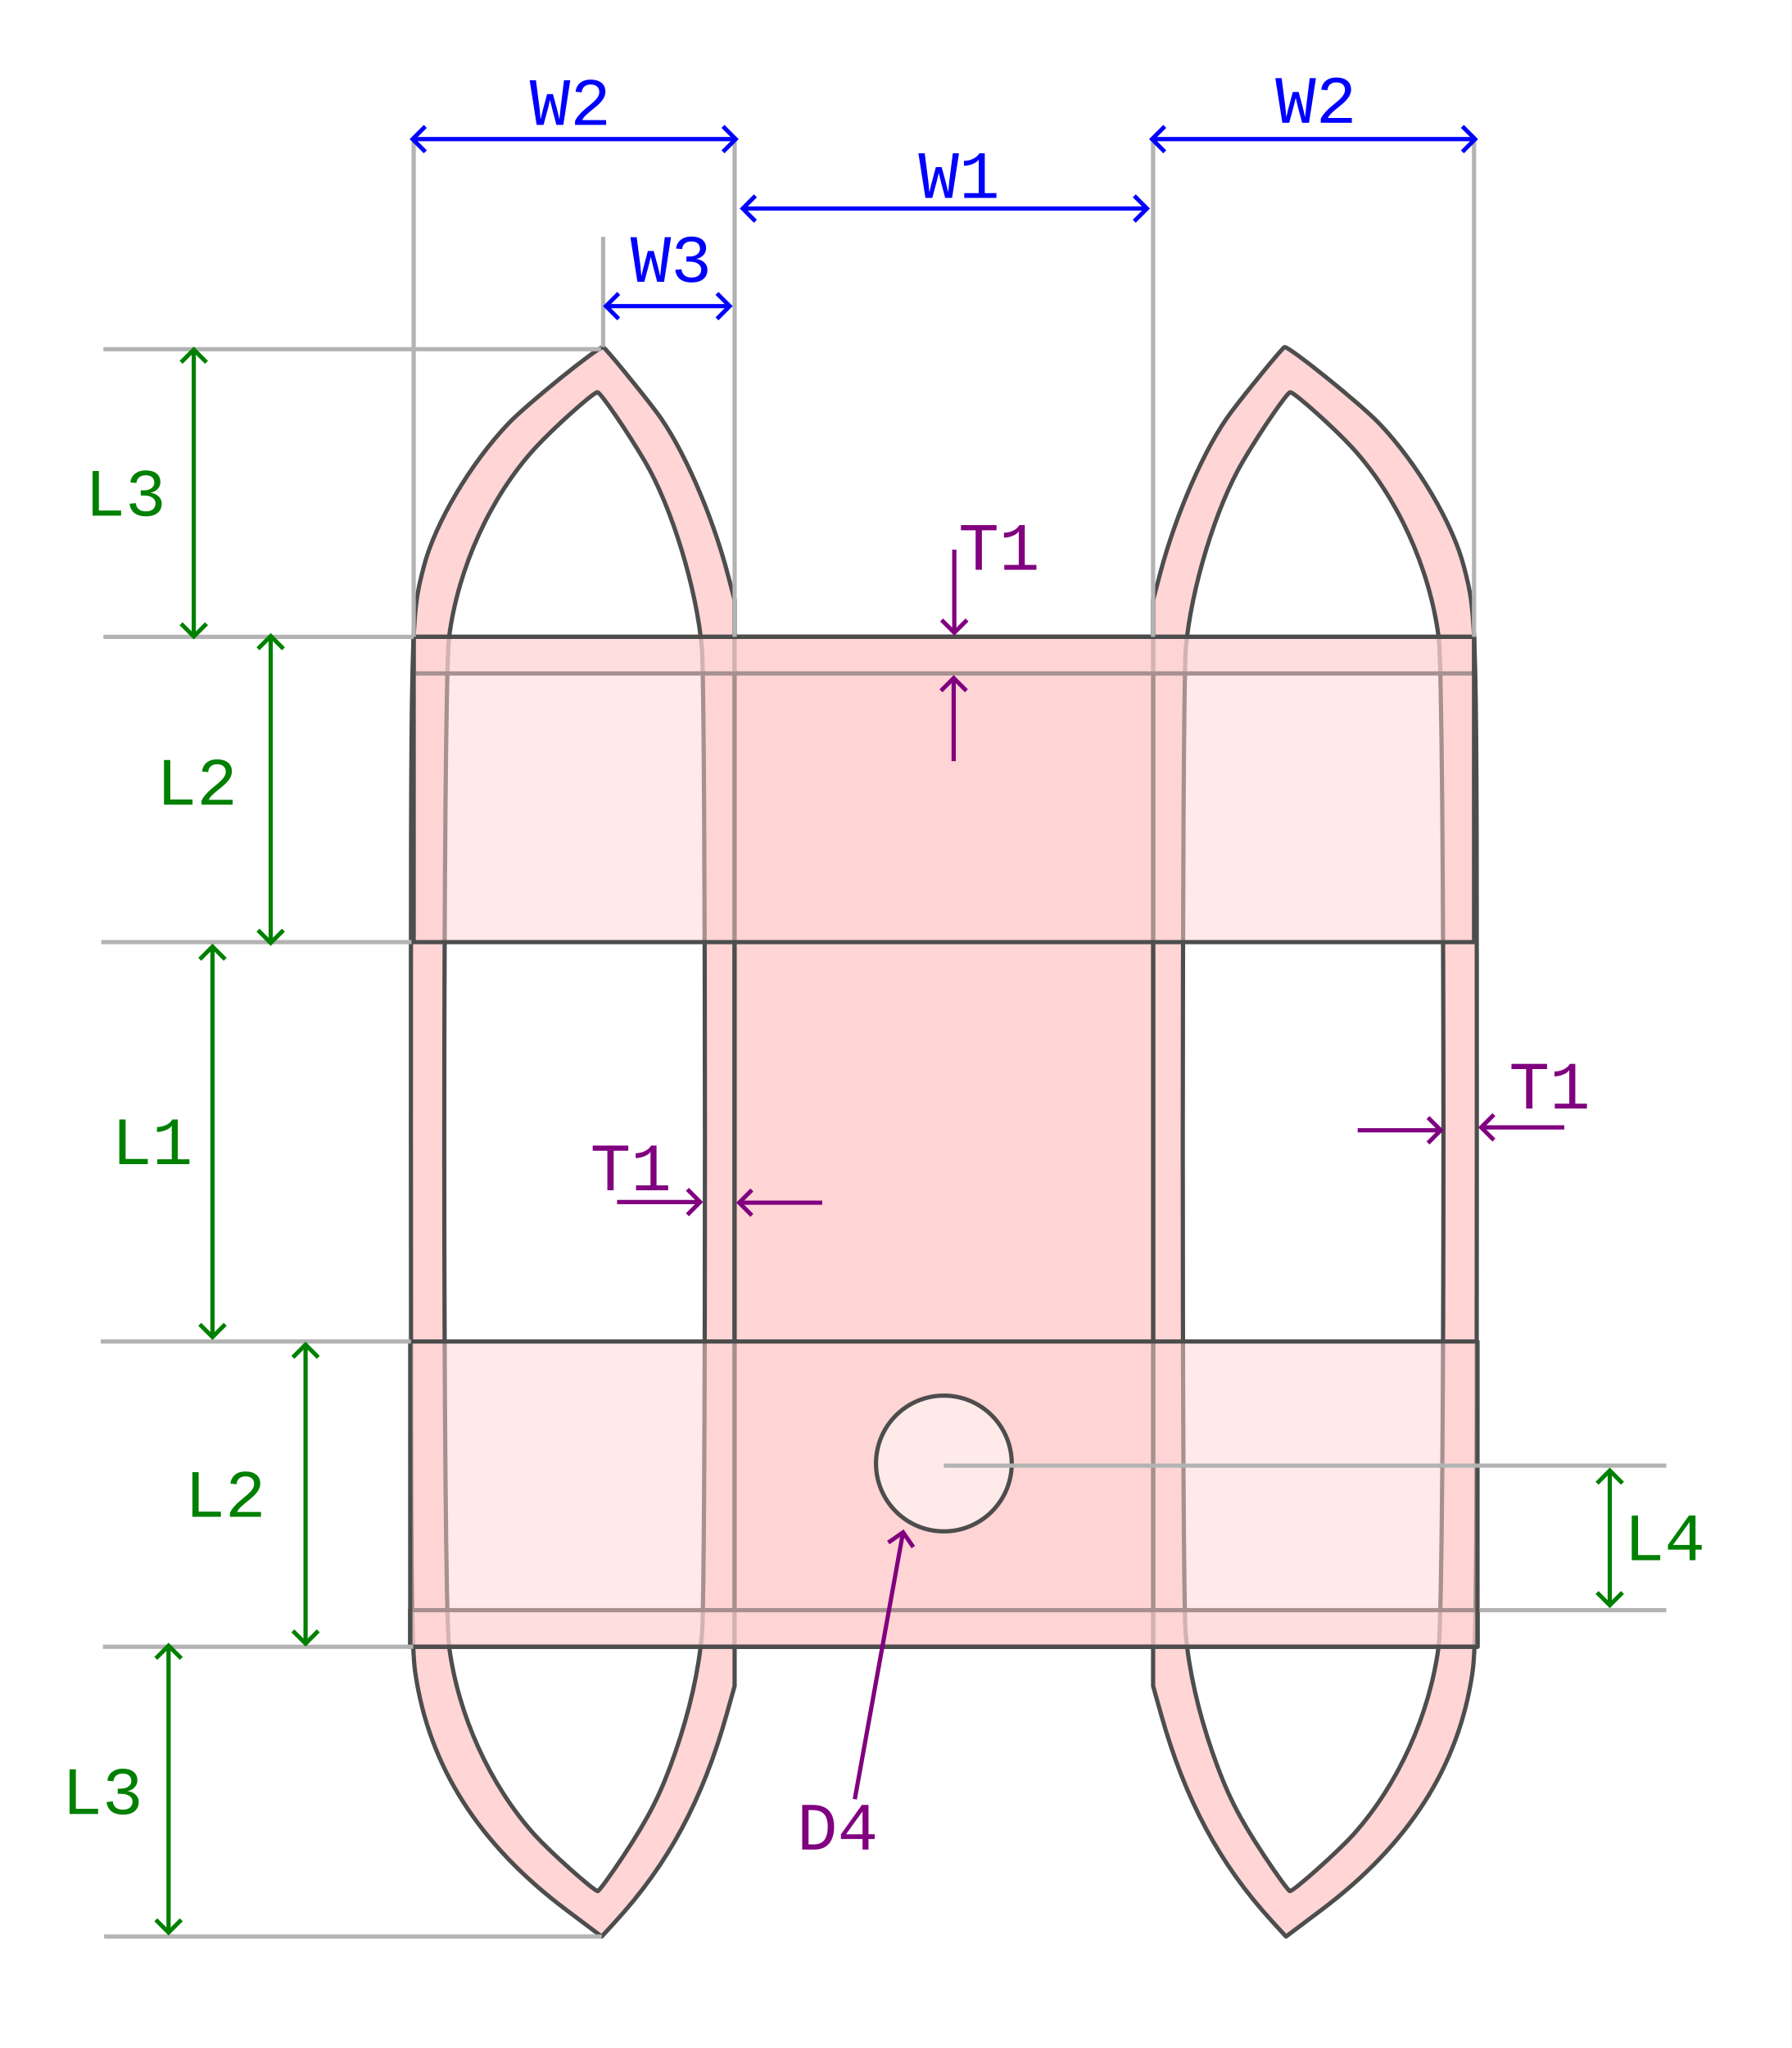
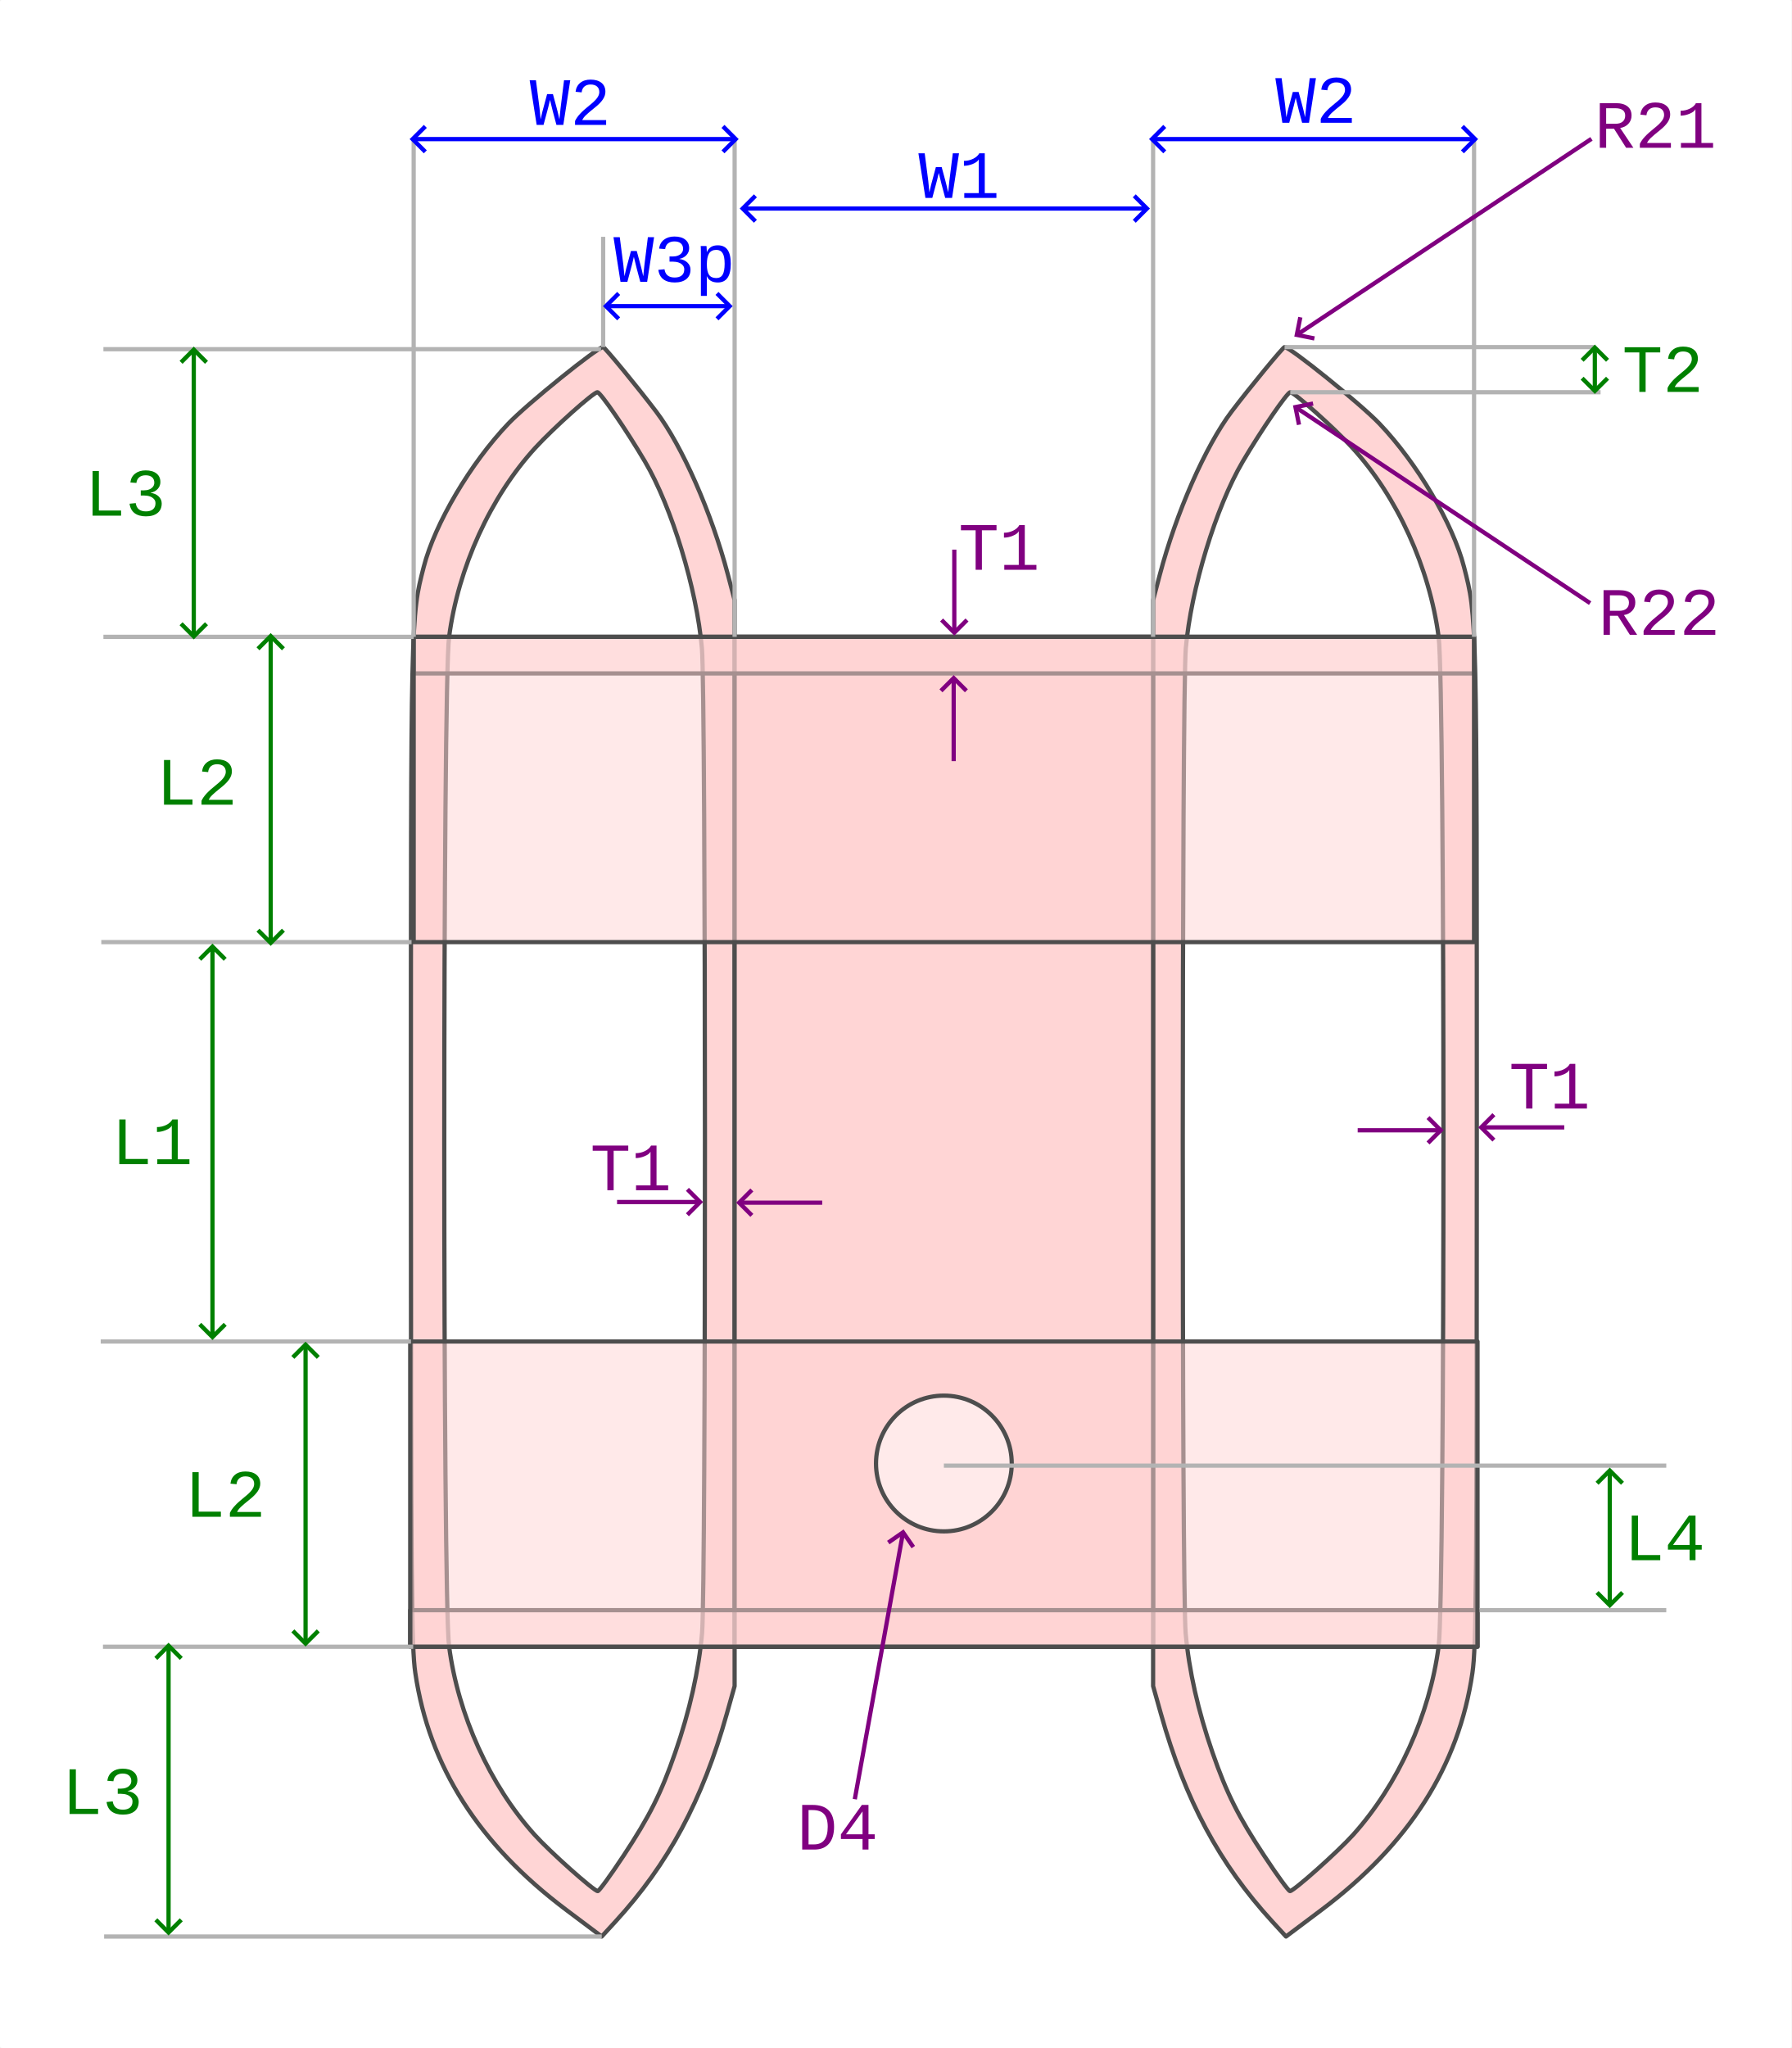
<svg xmlns="http://www.w3.org/2000/svg" width="423.362" height="483.835" viewBox="0 0 112.015 128.015" version="1.1" id="svg1">
  <defs id="defs1">
    <rect x="437.293" y="938.392" width="33.407" height="29.398" id="rect17" />
    <rect x="215.139" y="988.836" width="42.426" height="31.736" id="rect16" />
    <rect x="16.035" y="815.456" width="48.286" height="21.38" id="rect15" />
    <rect x="227.833" y="553.086" width="43.429" height="25.517" id="rect14" />
    <rect x="139.306" y="538.849" width="59.13" height="27.393" id="rect13" />
    <marker style="overflow:visible" id="ArrowWide" refX="0" refY="0" orient="auto-start-reverse" markerWidth="1" markerHeight="1" viewBox="0 0 1 1" preserveAspectRatio="xMidYMid">
      <path style="fill:none;stroke:context-stroke;stroke-width:1;stroke-linecap:butt" d="M 3,-3 0,0 3,3" transform="rotate(180,0.125,0)" id="path13" />
    </marker>
    <marker style="overflow:visible" id="ArrowWide-2" refX="0" refY="0" orient="auto-start-reverse" markerWidth="1" markerHeight="1" viewBox="0 0 1 1" preserveAspectRatio="xMidYMid">
      <path style="fill:none;stroke:context-stroke;stroke-width:1;stroke-linecap:butt" d="M 3,-3 0,0 3,3" transform="rotate(180,0.125,0)" id="path13-6" />
    </marker>
    <marker style="overflow:visible" id="ArrowWide-4" refX="0" refY="0" orient="auto-start-reverse" markerWidth="1" markerHeight="1" viewBox="0 0 1 1" preserveAspectRatio="xMidYMid">
      <path style="fill:none;stroke:context-stroke;stroke-width:1;stroke-linecap:butt" d="M 3,-3 0,0 3,3" transform="rotate(180,0.125,0)" id="path13-9" />
    </marker>
    <marker style="overflow:visible" id="ArrowWide-1" refX="0" refY="0" orient="auto-start-reverse" markerWidth="1" markerHeight="1" viewBox="0 0 1 1" preserveAspectRatio="xMidYMid">
      <path style="fill:none;stroke:context-stroke;stroke-width:1;stroke-linecap:butt" d="M 3,-3 0,0 3,3" transform="rotate(180,0.125,0)" id="path13-5" />
    </marker>
    <marker style="overflow:visible" id="ArrowWide-6" refX="0" refY="0" orient="auto-start-reverse" markerWidth="1" markerHeight="1" viewBox="0 0 1 1" preserveAspectRatio="xMidYMid">
      <path style="fill:none;stroke:context-stroke;stroke-width:1;stroke-linecap:butt" d="M 3,-3 0,0 3,3" transform="rotate(180,0.125,0)" id="path13-56" />
    </marker>
    <marker style="overflow:visible" id="ArrowWide-6-9" refX="0" refY="0" orient="auto-start-reverse" markerWidth="1" markerHeight="1" viewBox="0 0 1 1" preserveAspectRatio="xMidYMid">
      <path style="fill:none;stroke:context-stroke;stroke-width:1;stroke-linecap:butt" d="M 3,-3 0,0 3,3" transform="rotate(180,0.125,0)" id="path13-56-0" />
    </marker>
    <marker style="overflow:visible" id="ArrowWide-6-3" refX="0" refY="0" orient="auto-start-reverse" markerWidth="1" markerHeight="1" viewBox="0 0 1 1" preserveAspectRatio="xMidYMid">
      <path style="fill:none;stroke:context-stroke;stroke-width:1;stroke-linecap:butt" d="M 3,-3 0,0 3,3" transform="rotate(180,0.125,0)" id="path13-56-8" />
    </marker>
    <marker style="overflow:visible" id="ArrowWide-6-8" refX="0" refY="0" orient="auto-start-reverse" markerWidth="1" markerHeight="1" viewBox="0 0 1 1" preserveAspectRatio="xMidYMid">
      <path style="fill:none;stroke:context-stroke;stroke-width:1;stroke-linecap:butt" d="M 3,-3 0,0 3,3" transform="rotate(180,0.125,0)" id="path13-56-4" />
    </marker>
    <marker style="overflow:visible" id="ArrowWide-6-4" refX="0" refY="0" orient="auto-start-reverse" markerWidth="1" markerHeight="1" viewBox="0 0 1 1" preserveAspectRatio="xMidYMid">
      <path style="fill:none;stroke:context-stroke;stroke-width:1;stroke-linecap:butt" d="M 3,-3 0,0 3,3" transform="rotate(180,0.125,0)" id="path13-56-44" />
    </marker>
    <marker style="overflow:visible" id="ArrowWide-6-8-5" refX="0" refY="0" orient="auto-start-reverse" markerWidth="1" markerHeight="1" viewBox="0 0 1 1" preserveAspectRatio="xMidYMid">
      <path style="fill:none;stroke:context-stroke;stroke-width:1;stroke-linecap:butt" d="M 3,-3 0,0 3,3" transform="rotate(180,0.125,0)" id="path13-56-4-9" />
    </marker>
    <rect x="227.833" y="553.086" width="43.429" height="25.517" id="rect14-1" />
    <rect x="227.833" y="553.086" width="43.429" height="25.517" id="rect14-3" />
    <rect x="16.035" y="815.456" width="48.286" height="21.38" id="rect15-9" />
    <rect x="16.035" y="815.456" width="48.286" height="21.38" id="rect15-9-0" />
    <rect x="16.035" y="815.456" width="48.286" height="21.38" id="rect15-9-4" />
    <rect x="16.035" y="815.456" width="48.286" height="21.38" id="rect15-9-4-7" />
    <rect x="16.035" y="815.456" width="48.286" height="21.38" id="rect15-9-4-9" />
    <marker style="overflow:visible" id="ArrowWide-11" refX="0" refY="0" orient="auto-start-reverse" markerWidth="1" markerHeight="1" viewBox="0 0 1 1" preserveAspectRatio="xMidYMid">
      <path style="fill:none;stroke:context-stroke;stroke-width:1;stroke-linecap:butt" d="M 3,-3 0,0 3,3" transform="rotate(180,0.125,0)" id="path13-0" />
    </marker>
    <marker style="overflow:visible" id="ArrowWide-62" refX="0" refY="0" orient="auto-start-reverse" markerWidth="1" markerHeight="1" viewBox="0 0 1 1" preserveAspectRatio="xMidYMid">
      <path style="fill:none;stroke:context-stroke;stroke-width:1;stroke-linecap:butt" d="M 3,-3 0,0 3,3" transform="rotate(180,0.125,0)" id="path13-58" />
    </marker>
    <marker style="overflow:visible" id="ArrowWide-11-6" refX="0" refY="0" orient="auto-start-reverse" markerWidth="1" markerHeight="1" viewBox="0 0 1 1" preserveAspectRatio="xMidYMid">
      <path style="fill:none;stroke:context-stroke;stroke-width:1;stroke-linecap:butt" d="M 3,-3 0,0 3,3" transform="rotate(180,0.125,0)" id="path13-0-2" />
    </marker>
    <rect x="437.293" y="938.392" width="33.407" height="29.398" id="rect17-6" />
    <rect x="437.293" y="938.392" width="33.407" height="29.398" id="rect17-3" />
    <marker style="overflow:visible" id="ArrowWide-62-3" refX="0" refY="0" orient="auto-start-reverse" markerWidth="1" markerHeight="1" viewBox="0 0 1 1" preserveAspectRatio="xMidYMid">
      <path style="fill:none;stroke:context-stroke;stroke-width:1;stroke-linecap:butt" d="M 3,-3 0,0 3,3" transform="rotate(180,0.125,0)" id="path13-58-9" />
    </marker>
    <marker style="overflow:visible" id="ArrowWide-11-6-1" refX="0" refY="0" orient="auto-start-reverse" markerWidth="1" markerHeight="1" viewBox="0 0 1 1" preserveAspectRatio="xMidYMid">
      <path style="fill:none;stroke:context-stroke;stroke-width:1;stroke-linecap:butt" d="M 3,-3 0,0 3,3" transform="rotate(180,0.125,0)" id="path13-0-2-9" />
    </marker>
+     <marker style="overflow:visible" id="ArrowWide-6-0" refX="0" refY="0" orient="auto-start-reverse" markerWidth="1" markerHeight="1" viewBox="0 0 1 1" preserveAspectRatio="xMidYMid">
+       <path style="fill:none;stroke:context-stroke;stroke-width:1;stroke-linecap:butt" d="M 3,-3 0,0 3,3" transform="rotate(180,0.125,0)" id="path13-56-9" />
+     </marker>
+     <rect x="16.035" y="815.456" width="48.286" height="21.38" id="rect15-9-8" />
+     <marker style="overflow:visible" id="ArrowWide-7" refX="0" refY="0" orient="auto-start-reverse" markerWidth="1" markerHeight="1" viewBox="0 0 1 1" preserveAspectRatio="xMidYMid">
+       <path style="fill:none;stroke:context-stroke;stroke-width:1;stroke-linecap:butt" d="M 3,-3 0,0 3,3" transform="rotate(180,0.125,0)" id="path13-592" />
+     </marker>
+     <marker style="overflow:visible" id="ArrowWide-7-6" refX="0" refY="0" orient="auto-start-reverse" markerWidth="1" markerHeight="1" viewBox="0 0 1 1" preserveAspectRatio="xMidYMid">
+       <path style="fill:none;stroke:context-stroke;stroke-width:1;stroke-linecap:butt" d="M 3,-3 0,0 3,3" transform="rotate(180,0.125,0)" id="path13-592-1" />
+     </marker>
+     <rect x="437.293" y="938.392" width="50.887" height="36.484" id="rect17-4" />
+     <rect x="437.293" y="938.392" width="50.887" height="36.484" id="rect17-4-6" />
  </defs>
  <g id="layer1" transform="translate(-9.867708,-177.3677)">
    <rect style="fill:#ffffff;fill-opacity:1;stroke:#ffffff;stroke-width:0.265;stroke-linejoin:round;stroke-dasharray:none" id="rect18" width="111.75" height="127.75" x="10" y="177.5" />
    <path style="fill:#ffd5d5;stroke:#4d4d4d;stroke-width:0.265;stroke-linejoin:round" d="m 45.279,296.757 c -5.485,-4.117 -8.587,-8.983 -9.445,-14.815 -0.243,-1.65 -0.276,-5.704 -0.276,-33.234 10e-4,-33.215 -0.01,-32.738 0.804,-35.912 0.69,-2.692 2.923,-6.471 5.289,-8.951 1.165,-1.222 5.607,-4.805 5.926,-4.782 0.102,0.007 2.208,2.568 3.317,4.035 1.626,2.149 3.465,6.328 4.483,10.189 l 0.42,1.591 v 33.941 33.941 l -0.491,1.744 c -1.517,5.388 -3.651,9.366 -6.962,12.978 l -0.856,0.933 z m 3.542,-3.346 c 1.664,-2.522 2.374,-3.936 3.263,-6.497 0.903,-2.603 1.472,-5.13 1.678,-7.461 0.246,-2.774 0.237,-58.749 -0.009,-61.557 -0.327,-3.729 -1.882,-8.827 -3.562,-11.68 -1.143,-1.94 -2.782,-4.331 -2.971,-4.331 -0.247,0 -2.748,2.237 -3.872,3.462 -2.809,3.064 -4.835,7.503 -5.403,11.84 -0.401,3.06 -0.401,60.027 0,63.087 0.563,4.294 2.544,8.661 5.339,11.773 0.945,1.052 3.722,3.529 3.956,3.529 0.083,0 0.794,-0.974 1.58,-2.166 z" id="path4" />
    <path style="fill:#ffd5d5;stroke:#4d4d4d;stroke-width:0.265;stroke-linejoin:round" d="m 92.48,296.757 c 5.485,-4.117 8.587,-8.983 9.445,-14.815 0.243,-1.65 0.276,-5.704 0.276,-33.234 -0.001,-33.215 0.01,-32.738 -0.804,-35.912 -0.69,-2.692 -2.923,-6.471 -5.289,-8.951 -1.165,-1.222 -5.607,-4.805 -5.926,-4.782 -0.102,0.007 -2.208,2.568 -3.317,4.035 -1.626,2.149 -3.465,6.328 -4.483,10.189 l -0.42,1.591 v 33.941 33.941 l 0.491,1.744 c 1.517,5.388 3.651,9.366 6.962,12.978 l 0.856,0.933 z m -3.542,-3.346 c -1.664,-2.522 -2.374,-3.936 -3.263,-6.497 -0.903,-2.603 -1.472,-5.13 -1.678,-7.461 -0.246,-2.774 -0.237,-58.749 0.009,-61.557 0.327,-3.729 1.882,-8.827 3.562,-11.68 1.143,-1.94 2.782,-4.331 2.971,-4.331 0.247,0 2.748,2.237 3.872,3.462 2.809,3.064 4.835,7.503 5.403,11.84 0.401,3.06 0.401,60.027 0,63.087 -0.563,4.294 -2.544,8.661 -5.339,11.773 -0.945,1.052 -3.722,3.529 -3.956,3.529 -0.083,0 -0.794,-0.974 -1.58,-2.166 z" id="path4-1" />
    <rect style="fill:#ffd5d5;stroke:#4d4d4d;stroke-width:0.265;stroke-linejoin:round" id="rect8" width="26.163" height="63.126" x="55.798" y="217.176" />
    <rect style="fill:#ffd5d5;fill-opacity:0.5;stroke:#4d4d4d;stroke-width:0.265;stroke-linejoin:round" id="rect10-1" width="66.297" height="2.287" x="35.731" y="217.176" />
    <rect style="fill:#ffd5d5;fill-opacity:0.5;stroke:#4d4d4d;stroke-width:0.265;stroke-linejoin:round" id="rect10" width="66.297" height="19.081" x="35.731" y="217.176" />
    <rect style="fill:#ffd5d5;fill-opacity:0.5;stroke:#4d4d4d;stroke-width:0.265;stroke-linejoin:round" id="rect10-1-0" width="66.728" height="2.287" x="35.516" y="278.015" />
    <rect style="fill:#ffd5d5;fill-opacity:0.5;stroke:#4d4d4d;stroke-width:0.265;stroke-linejoin:round" id="rect10-4" width="66.728" height="19.081" x="35.516" y="261.221" />
    <circle style="fill:#ffffff;fill-opacity:0.5;stroke:#4d4d4d;stroke-width:0.265;stroke-linejoin:round" id="path10" cx="68.88" cy="268.847" r="4.243" />
    <path style="fill:#ffffff;fill-opacity:0.5;stroke:#b3b3b3;stroke-width:0.265;stroke-linejoin:round" d="m 35.731,217.176 v -31.113" id="path11" />
    <path style="fill:#ffffff;fill-opacity:0.5;stroke:#b3b3b3;stroke-width:0.265;stroke-linejoin:round" d="m 55.798,217.176 v -31.113" id="path11-4" />
    <path style="fill:#ffffff;fill-opacity:0.5;stroke:#b3b3b3;stroke-width:0.265;stroke-linejoin:round" d="m 81.961,217.176 v -31.113" id="path11-9" />
    <path style="fill:#ffffff;fill-opacity:0.5;stroke:#b3b3b3;stroke-width:0.265;stroke-linejoin:round" d="m 102.028,217.176 v -31.113" id="path11-2" />
    <path style="fill:#ffffff;fill-opacity:0.5;stroke:#b3b3b3;stroke-width:0.265;stroke-linejoin:round" d="m 47.578,199.063 v -6.894" id="path11-4-4" />
    <path style="fill:#ffffff;fill-opacity:0.5;stroke:#b3b3b3;stroke-width:0.265;stroke-linejoin:round" d="m 16.333,199.195 h 31.113" id="path11-6" />
    <path style="fill:#ffffff;fill-opacity:0.5;stroke:#b3b3b3;stroke-width:0.265;stroke-linejoin:round" d="M 16.333,217.176 H 35.731" id="path11-1" />
    <path style="fill:#ffffff;fill-opacity:0.5;stroke:#b3b3b3;stroke-width:0.265;stroke-linejoin:round" d="M 16.2,236.257 H 35.599" id="path11-1-6" />
    <path style="fill:#ffffff;fill-opacity:0.5;stroke:#b3b3b3;stroke-width:0.265;stroke-linejoin:round" d="M 16.164,261.221 H 35.562" id="path11-1-6-6" />
    <path style="fill:#ffffff;fill-opacity:0.5;stroke:#b3b3b3;stroke-width:0.265;stroke-linejoin:round" d="M 16.305,280.302 H 35.703" id="path11-1-6-4" />
    <path style="fill:#ffffff;fill-opacity:0.5;stroke:#b3b3b3;stroke-width:0.265;stroke-linejoin:round" d="m 16.377,298.416 h 31.113" id="path11-6-2" />
    <path style="fill:#ffffff;fill-opacity:0.5;stroke:#0000ff;stroke-width:0.265;stroke-linejoin:round;stroke-dasharray:none;marker-start:url(#ArrowWide);marker-end:url(#ArrowWide)" d="M 35.731,186.063 H 55.798" id="path12" />
    <path style="fill:#ffffff;fill-opacity:0.5;stroke:#0000ff;stroke-width:0.265;stroke-linejoin:round;stroke-dasharray:none;marker-start:url(#ArrowWide-2);marker-end:url(#ArrowWide-2)" d="M 81.961,186.063 H 102.028" id="path12-1" />
    <path style="fill:#ffffff;fill-opacity:0.5;stroke:#0000ff;stroke-width:0.265;stroke-linejoin:round;stroke-dasharray:none;marker-start:url(#ArrowWide-4);marker-end:url(#ArrowWide-4)" d="M 56.369,190.403 H 81.512" id="path12-7" />
    <path style="fill:#ffffff;fill-opacity:0.5;stroke:#0000ff;stroke-width:0.265;stroke-linejoin:round;stroke-dasharray:none;marker-start:url(#ArrowWide-1);marker-end:url(#ArrowWide-1)" d="m 47.819,196.503 h 7.605" id="path12-6" />
    <path style="fill:#ffffff;fill-opacity:0.5;stroke:#008000;stroke-width:0.265;stroke-linejoin:round;stroke-dasharray:none;marker-start:url(#ArrowWide-6);marker-end:url(#ArrowWide-6)" d="M 21.983,217.084 V 199.288" id="path12-12" />
    <path style="fill:#ffffff;fill-opacity:0.5;stroke:#008000;stroke-width:0.265;stroke-linejoin:round;stroke-dasharray:none;marker-start:url(#ArrowWide-6-4);marker-end:url(#ArrowWide-6-4)" d="M 20.406,298.098 V 280.302" id="path12-12-17" />
    <path style="fill:#ffffff;fill-opacity:0.5;stroke:#008000;stroke-width:0.265;stroke-linejoin:round;stroke-dasharray:none;marker-start:url(#ArrowWide-6-9);marker-end:url(#ArrowWide-6-9)" d="M 26.792,236.239 V 217.194" id="path12-12-0" />
    <path style="fill:#ffffff;fill-opacity:0.5;stroke:#008000;stroke-width:0.265;stroke-linejoin:round;stroke-dasharray:none;marker-start:url(#ArrowWide-6-3);marker-end:url(#ArrowWide-6-3)" d="M 23.152,260.876 V 236.603" id="path12-12-1" />
    <path style="fill:#ffffff;fill-opacity:0.5;stroke:#008000;stroke-width:0.265;stroke-linejoin:round;stroke-dasharray:none;marker-start:url(#ArrowWide-6-8);marker-end:url(#ArrowWide-6-8)" d="M 28.972,280.038 V 261.485" id="path12-12-3" />
    <path style="fill:#ffffff;fill-opacity:0.5;stroke:#b3b3b3;stroke-width:0.265;stroke-linejoin:round" d="M 68.88,268.98 H 114.046" id="path11-6-1" />
    <path style="fill:#ffffff;fill-opacity:0.5;stroke:#b3b3b3;stroke-width:0.265;stroke-linejoin:round" d="M 102.376,278.015 H 114.046" id="path11-1-6-6-4" />
    <path style="fill:#ffffff;fill-opacity:0.5;stroke:#008000;stroke-width:0.265;stroke-linejoin:round;stroke-dasharray:none;marker-start:url(#ArrowWide-6-8-5);marker-end:url(#ArrowWide-6-8-5)" d="m 110.513,277.64 v -8.286" id="path12-12-3-8" />
-     <text xml:space="preserve" transform="matrix(0.2645833,0,0,0.2645833,30.43072,43.4019)" id="text13" style="font-size:16px;line-height:normal;font-family:'Liberation Mono';-inkscape-font-specification:'Liberation Mono';text-decoration-color:#000000;white-space:pre;shape-inside:url(#rect13);fill:#0000ff;stroke-width:1;-inkscape-stroke:none;stop-color:#000000">
+     <text xml:space="preserve" transform="matrix(0.2645833,0,0,0.2645833,30.43072,43.4019)" id="text13" style="font-size:16px;line-height:normal;font-family:'Liberation Mono';-inkscape-font-specification:'Liberation Mono';text-decoration-color:#000000;white-space:pre;shape-inside:url(#rect13);display:inline;fill:#0000ff;stroke-width:1;-inkscape-stroke:none;stop-color:#000000">
      <tspan x="139.305" y="553.086" id="tspan1">W1</tspan>
    </text>
-     <text xml:space="preserve" transform="matrix(0.2645833,0,0,0.2645833,-17.29899,35.07215)" id="text14" style="font-size:16px;line-height:normal;font-family:'Liberation Mono';-inkscape-font-specification:'Liberation Mono';text-decoration-color:#000000;white-space:pre;shape-inside:url(#rect14);fill:#0000ff;stroke-width:1;-inkscape-stroke:none;stop-color:#000000">
+     <text xml:space="preserve" transform="matrix(0.2645833,0,0,0.2645833,-17.29899,35.07215)" id="text14" style="font-size:16px;line-height:normal;font-family:'Liberation Mono';-inkscape-font-specification:'Liberation Mono';text-decoration-color:#000000;white-space:pre;shape-inside:url(#rect14);display:inline;fill:#0000ff;stroke-width:1;-inkscape-stroke:none;stop-color:#000000">
      <tspan x="227.834" y="567.322" id="tspan2">W2</tspan>
    </text>
    <text xml:space="preserve" transform="matrix(0.2645833,0,0,0.2645833,29.32308,34.93991)" id="text14-6" style="font-size:16px;line-height:normal;font-family:'Liberation Mono';-inkscape-font-specification:'Liberation Mono';text-decoration-color:#000000;white-space:pre;shape-inside:url(#rect14-1);display:inline;fill:#0000ff;stroke-width:1;-inkscape-stroke:none;stop-color:#000000">
      <tspan x="227.834" y="567.322" id="tspan3">W2</tspan>
    </text>
-     <text xml:space="preserve" transform="matrix(0.2645833,0,0,0.2645833,-10.99918,44.88009)" id="text14-0" style="font-size:16px;line-height:normal;font-family:'Liberation Mono';-inkscape-font-specification:'Liberation Mono';text-decoration-color:#000000;white-space:pre;shape-inside:url(#rect14-3);display:inline;fill:#0000ff;stroke-width:1;-inkscape-stroke:none;stop-color:#000000">
-       <tspan x="227.834" y="567.322" id="tspan4">W3</tspan>
+     <text xml:space="preserve" transform="matrix(0.2645833,0,0,0.2645833,-12.05751,44.88009)" id="text14-0" style="font-size:16px;line-height:normal;font-family:'Liberation Mono';-inkscape-font-specification:'Liberation Mono';text-decoration-color:#000000;white-space:pre;shape-inside:url(#rect14-3);display:inline;fill:#0000ff;stroke-width:1;-inkscape-stroke:none;stop-color:#000000">
+       <tspan x="227.834" y="567.322" id="tspan4">W3p</tspan>
    </text>
-     <text xml:space="preserve" transform="matrix(0.2645833,0,0,0.2645833,12.59256,30.61083)" id="text15" style="font-size:16px;line-height:normal;font-family:'Liberation Mono';-inkscape-font-specification:'Liberation Mono';text-decoration-color:#000000;white-space:pre;shape-inside:url(#rect15);fill:#008000;stroke-width:1;-inkscape-stroke:none;stop-color:#000000">
+     <text xml:space="preserve" transform="matrix(0.2645833,0,0,0.2645833,12.59256,30.61083)" id="text15" style="font-size:16px;line-height:normal;font-family:'Liberation Mono';-inkscape-font-specification:'Liberation Mono';text-decoration-color:#000000;white-space:pre;shape-inside:url(#rect15);display:inline;fill:#008000;stroke-width:1;-inkscape-stroke:none;stop-color:#000000">
      <tspan x="16.035" y="829.692" id="tspan5">L1</tspan>
    </text>
    <text xml:space="preserve" transform="matrix(0.2645833,0,0,0.2645833,15.38654,8.141617)" id="text15-6" style="font-size:16px;line-height:normal;font-family:'Liberation Mono';-inkscape-font-specification:'Liberation Mono';text-decoration-color:#000000;white-space:pre;shape-inside:url(#rect15-9);display:inline;fill:#008000;stroke-width:1;-inkscape-stroke:none;stop-color:#000000">
      <tspan x="16.035" y="829.692" id="tspan6">L2</tspan>
    </text>
    <text xml:space="preserve" transform="matrix(0.2645833,0,0,0.2645833,17.16112,52.65499)" id="text15-6-5" style="font-size:16px;line-height:normal;font-family:'Liberation Mono';-inkscape-font-specification:'Liberation Mono';text-decoration-color:#000000;white-space:pre;shape-inside:url(#rect15-9-0);display:inline;fill:#008000;stroke-width:1;-inkscape-stroke:none;stop-color:#000000">
      <tspan x="16.035" y="829.692" id="tspan7">L2</tspan>
    </text>
    <text xml:space="preserve" transform="matrix(0.2645833,0,0,0.2645833,10.92163,-9.920815)" id="text15-6-2" style="font-size:16px;line-height:normal;font-family:'Liberation Mono';-inkscape-font-specification:'Liberation Mono';text-decoration-color:#000000;white-space:pre;shape-inside:url(#rect15-9-4);display:inline;fill:#008000;stroke-width:1;-inkscape-stroke:none;stop-color:#000000">
      <tspan x="16.035" y="829.692" id="tspan8">L3</tspan>
    </text>
    <text xml:space="preserve" transform="matrix(0.2645833,0,0,0.2645833,9.48333,71.23166)" id="text15-6-2-8" style="font-size:16px;line-height:normal;font-family:'Liberation Mono';-inkscape-font-specification:'Liberation Mono';text-decoration-color:#000000;white-space:pre;shape-inside:url(#rect15-9-4-7);display:inline;fill:#008000;stroke-width:1;-inkscape-stroke:none;stop-color:#000000">
      <tspan x="16.035" y="829.692" id="tspan9">L3</tspan>
    </text>
    <text xml:space="preserve" transform="matrix(0.2645833,0,0,0.2645833,107.1525,55.36991)" id="text15-6-2-80" style="font-size:16px;line-height:normal;font-family:'Liberation Mono';-inkscape-font-specification:'Liberation Mono';text-decoration-color:#000000;white-space:pre;shape-inside:url(#rect15-9-4-9);display:inline;fill:#008000;stroke-width:1;-inkscape-stroke:none;stop-color:#000000">
      <tspan x="16.035" y="829.692" id="tspan10">L4</tspan>
    </text>
    <path style="fill:#008000;fill-opacity:0.5;stroke:#800080;stroke-width:0.265;stroke-linejoin:round;stroke-dasharray:none;marker-start:url(#ArrowWide)" d="m 66.316,273.214 -3.005,16.617" id="path15" />
-     <text xml:space="preserve" transform="matrix(0.2645833,0,0,0.2645833,2.765165,27.58319)" id="text16" style="font-size:16px;line-height:normal;font-family:'Liberation Mono';-inkscape-font-specification:'Liberation Mono';text-decoration-color:#000000;white-space:pre;shape-inside:url(#rect16);fill:#800080;stroke-width:1;-inkscape-stroke:none;stop-color:#000000">
+     <text xml:space="preserve" transform="matrix(0.2645833,0,0,0.2645833,2.765165,27.58319)" id="text16" style="font-size:16px;line-height:normal;font-family:'Liberation Mono';-inkscape-font-specification:'Liberation Mono';text-decoration-color:#000000;white-space:pre;shape-inside:url(#rect16);display:inline;fill:#800080;stroke-width:1;-inkscape-stroke:none;stop-color:#000000">
      <tspan x="215.139" y="1003.072" id="tspan11">D4</tspan>
    </text>
    <path style="fill:#800080;fill-opacity:0.5;stroke:#800080;stroke-width:0.265;stroke-linejoin:round;stroke-dasharray:none;marker-start:url(#ArrowWide)" d="m 99.879,248.018 h -5.127" id="path16" />
    <path style="fill:#800080;fill-opacity:0.5;stroke:#800080;stroke-width:0.265;stroke-linejoin:round;stroke-dasharray:none;marker-start:url(#ArrowWide-11)" d="m 102.541,247.837 h 5.127" id="path16-0" />
-     <text xml:space="preserve" transform="matrix(0.2645833,0,0,0.2645833,-11.49049,-5.391689)" id="text17" style="font-size:16px;line-height:normal;font-family:'Liberation Mono';-inkscape-font-specification:'Liberation Mono';text-decoration-color:#000000;white-space:pre;shape-inside:url(#rect17);fill:#800080;stroke-width:1;-inkscape-stroke:none;stop-color:#000000">
+     <text xml:space="preserve" transform="matrix(0.2645833,0,0,0.2645833,-11.49049,-5.391689)" id="text17" style="font-size:16px;line-height:normal;font-family:'Liberation Mono';-inkscape-font-specification:'Liberation Mono';text-decoration-color:#000000;white-space:pre;shape-inside:url(#rect17);display:inline;fill:#800080;stroke-width:1;-inkscape-stroke:none;stop-color:#000000">
      <tspan x="437.293" y="952.629" id="tspan12">T1</tspan>
    </text>
    <text xml:space="preserve" transform="matrix(0.2645833,0,0,0.2645833,-68.93382,-0.2843122)" id="text17-9" style="font-size:16px;line-height:normal;font-family:'Liberation Mono';-inkscape-font-specification:'Liberation Mono';text-decoration-color:#000000;white-space:pre;shape-inside:url(#rect17-6);display:inline;fill:#800080;stroke-width:1;-inkscape-stroke:none;stop-color:#000000">
      <tspan x="437.293" y="952.629" id="tspan13">T1</tspan>
    </text>
    <text xml:space="preserve" transform="matrix(0.2645833,0,0,0.2645833,-45.90983,-39.067)" id="text17-0" style="font-size:16px;line-height:normal;font-family:'Liberation Mono';-inkscape-font-specification:'Liberation Mono';text-decoration-color:#000000;white-space:pre;shape-inside:url(#rect17-3);display:inline;fill:#800080;stroke-width:1;-inkscape-stroke:none;stop-color:#000000">
      <tspan x="437.293" y="952.629" id="tspan14">T1</tspan>
    </text>
    <path style="fill:#800080;fill-opacity:0.5;stroke:#800080;stroke-width:0.265;stroke-linejoin:round;stroke-dasharray:none;marker-start:url(#ArrowWide-62)" d="m 53.574,252.505 h -5.127" id="path16-7" />
    <path style="fill:#800080;fill-opacity:0.5;stroke:#800080;stroke-width:0.265;stroke-linejoin:round;stroke-dasharray:none;marker-start:url(#ArrowWide-11-6)" d="m 56.147,252.544 h 5.127" id="path16-0-2" />
    <path style="fill:#800080;fill-opacity:0.5;stroke:#800080;stroke-width:0.265;stroke-linejoin:round;stroke-dasharray:none;marker-start:url(#ArrowWide-62-3)" d="m 69.493,219.819 v 5.127" id="path16-7-3" />
    <path style="fill:#800080;fill-opacity:0.5;stroke:#800080;stroke-width:0.265;stroke-linejoin:round;stroke-dasharray:none;marker-start:url(#ArrowWide-11-6-1)" d="m 69.532,216.849 v -5.127" id="path16-0-2-3" />
+     <path style="fill:#ffffff;fill-opacity:0.5;stroke:#b3b3b3;stroke-width:0.265;stroke-linejoin:round" d="M 90.182,199.063 H 109.58" id="path11-1-3" />
+     <path style="fill:#ffffff;fill-opacity:0.5;stroke:#b3b3b3;stroke-width:0.265;stroke-linejoin:round" d="M 90.538,201.885 H 109.937" id="path11-1-3-1" />
+     <path style="fill:#ffffff;fill-opacity:0.5;stroke:#008000;stroke-width:0.265;stroke-linejoin:round;stroke-dasharray:none;marker-start:url(#ArrowWide-6-0);marker-end:url(#ArrowWide-6-0)" d="m 109.58,201.737 v -2.578" id="path12-12-2" />
+     <text xml:space="preserve" transform="matrix(0.2645833,0,0,0.2645833,107.0446,-17.65858)" id="text15-6-20" style="font-size:16px;line-height:normal;font-family:'Liberation Mono';-inkscape-font-specification:'Liberation Mono';text-decoration-color:#000000;white-space:pre;shape-inside:url(#rect15-9-8);display:inline;fill:#008000;stroke-width:1;-inkscape-stroke:none;stop-color:#000000">
+       <tspan x="16.035" y="829.692" id="tspan15">T2</tspan>
+     </text>
+     <path style="fill:#008000;fill-opacity:0.5;stroke:#800080;stroke-width:0.265;stroke-linejoin:round;stroke-dasharray:none;marker-start:url(#ArrowWide-7)" d="m 90.917,202.851 18.369,12.218" id="path15-9" />
+     <path style="fill:#008000;fill-opacity:0.5;stroke:#800080;stroke-width:0.265;stroke-linejoin:round;stroke-dasharray:none;marker-start:url(#ArrowWide-7-6)" d="m 91,198.264 18.369,-12.218" id="path15-9-3" />
+     <text xml:space="preserve" transform="matrix(0.2645833,0,0,0.2645833,-6.145026,-65.44463)" id="text17-4" style="font-size:16px;line-height:normal;font-family:'Liberation Mono';-inkscape-font-specification:'Liberation Mono';text-decoration-color:#000000;white-space:pre;shape-inside:url(#rect17-4);display:inline;fill:#800080;stroke-width:1;-inkscape-stroke:none;stop-color:#000000">
+       <tspan x="437.293" y="952.629" id="tspan16">R21</tspan>
+     </text>
+     <text xml:space="preserve" transform="matrix(0.2645833,0,0,0.2645833,-5.910296,-35.00122)" id="text17-4-6" style="font-size:16px;line-height:normal;font-family:'Liberation Mono';-inkscape-font-specification:'Liberation Mono';text-decoration-color:#000000;white-space:pre;shape-inside:url(#rect17-4-6);display:inline;fill:#800080;stroke-width:1;-inkscape-stroke:none;stop-color:#000000">
+       <tspan x="437.293" y="952.629" id="tspan17">R22</tspan>
+     </text>
  </g>
</svg>
